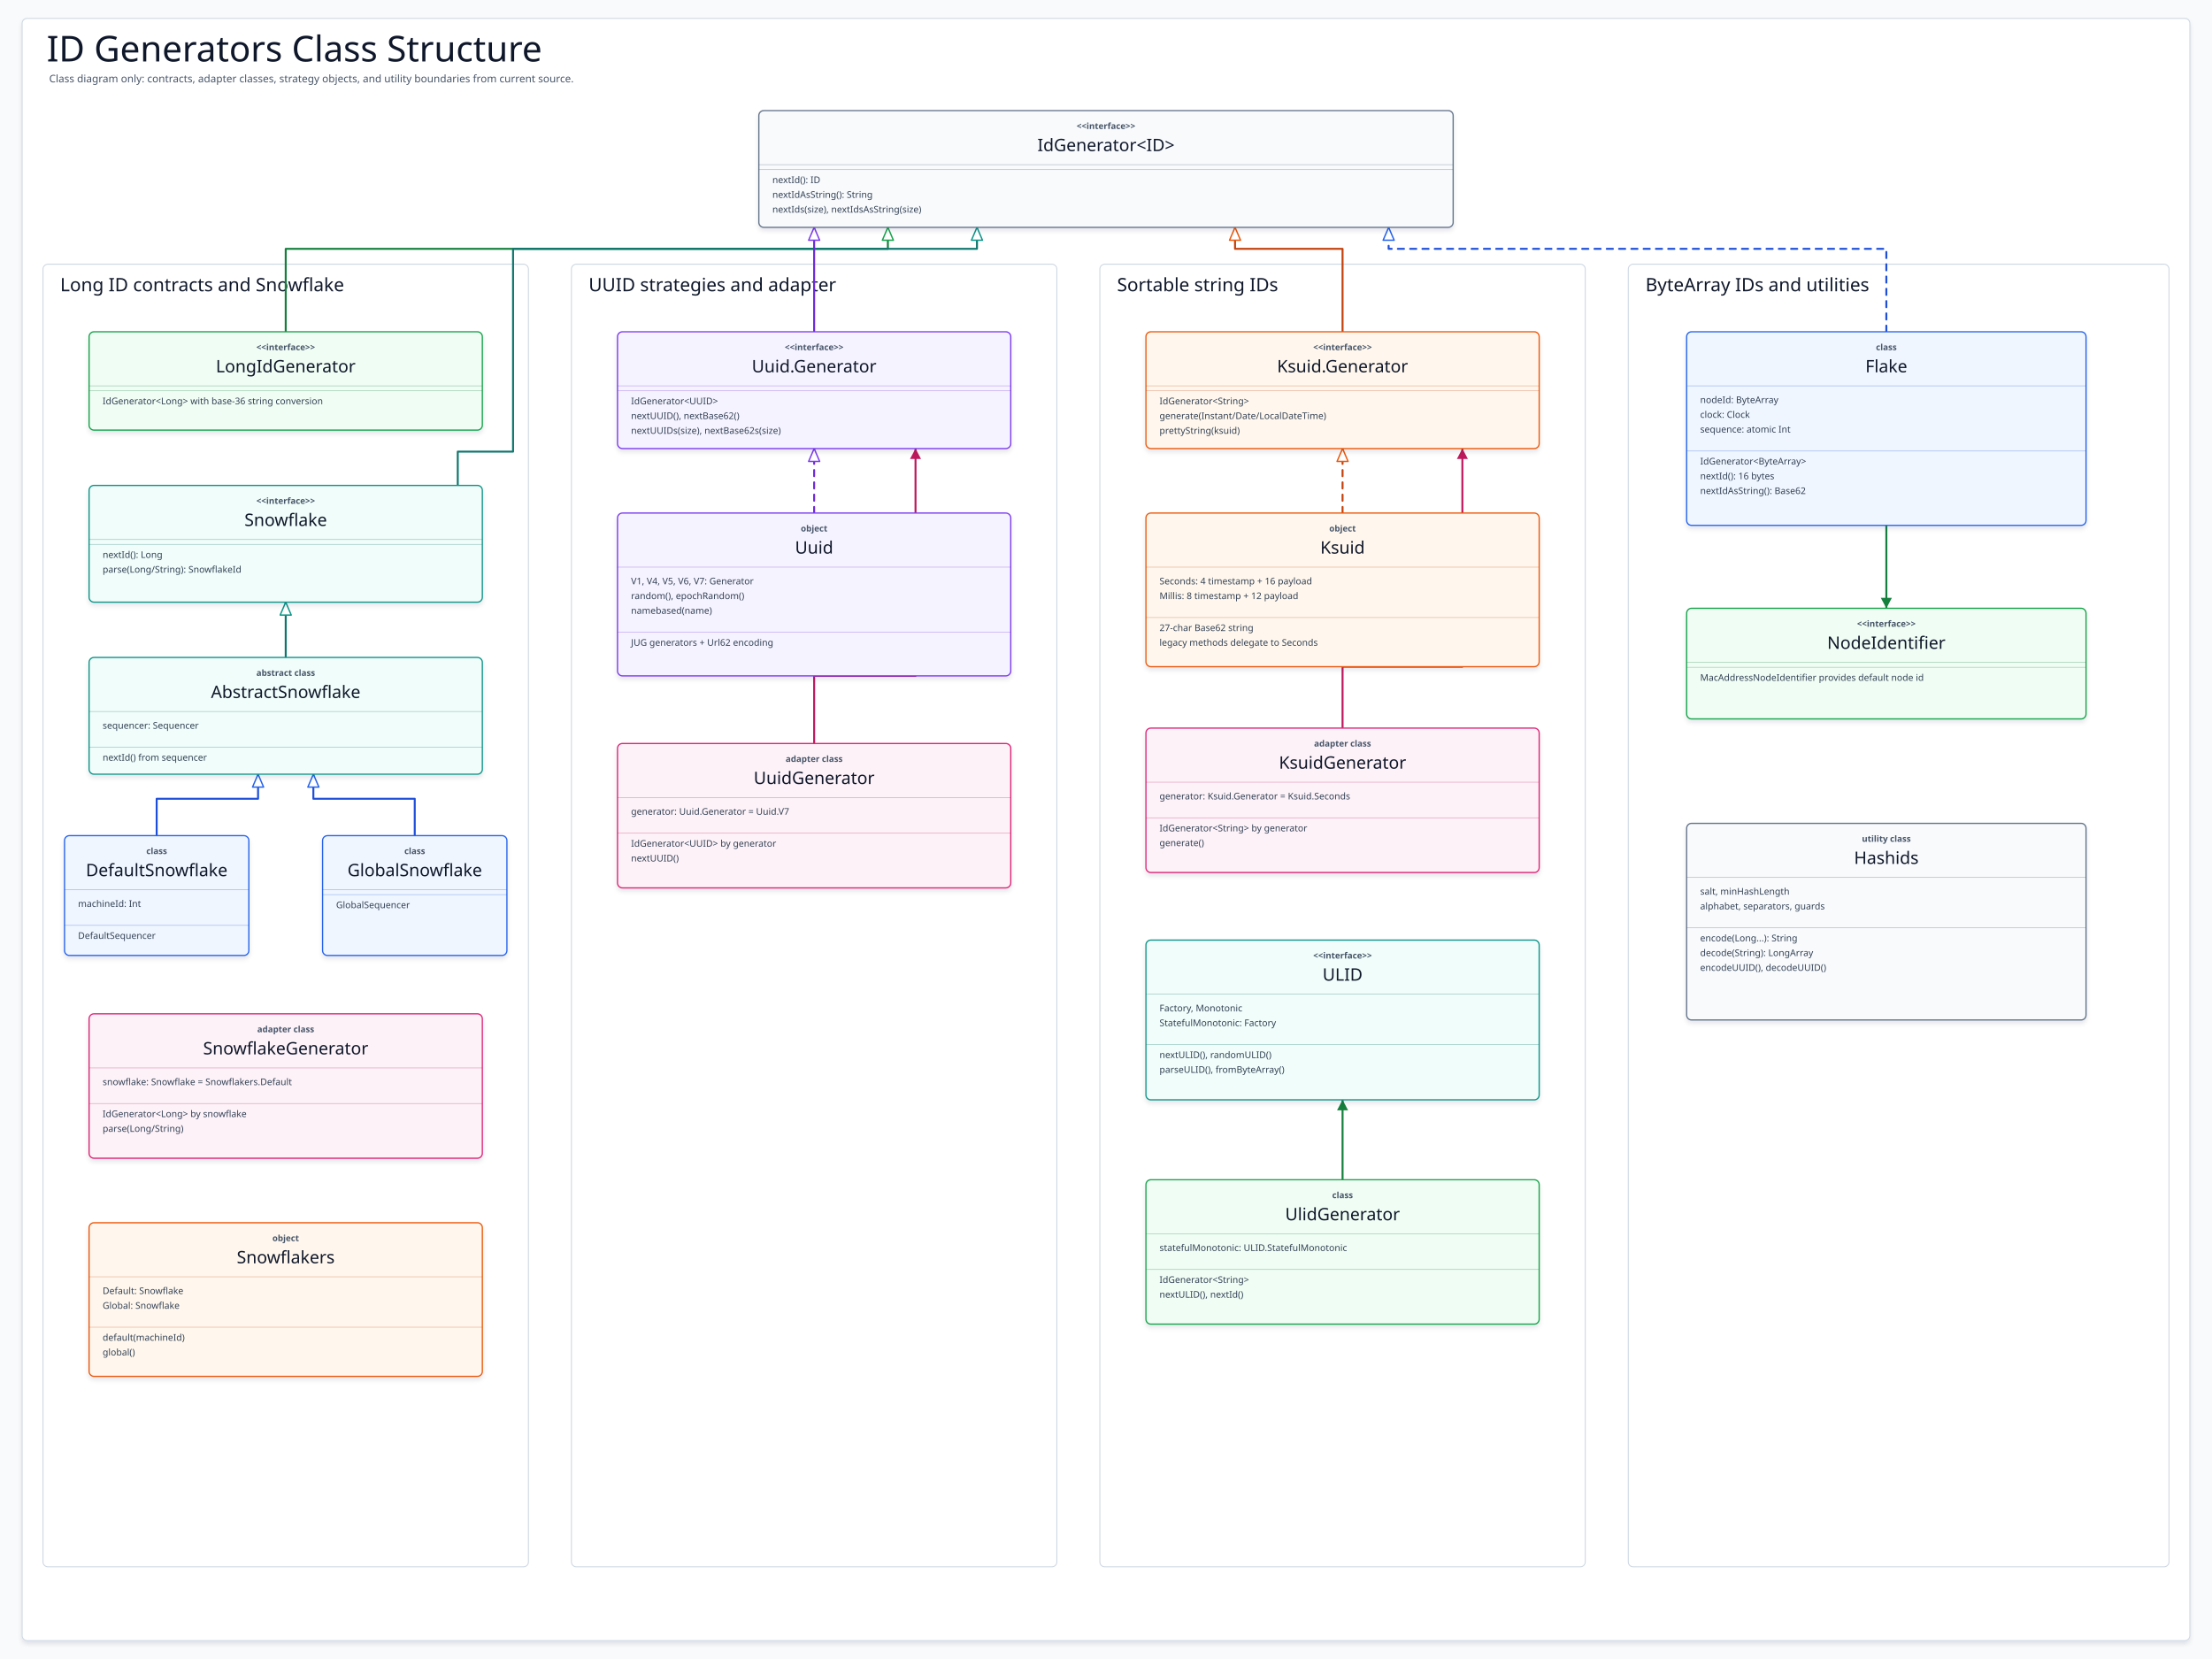
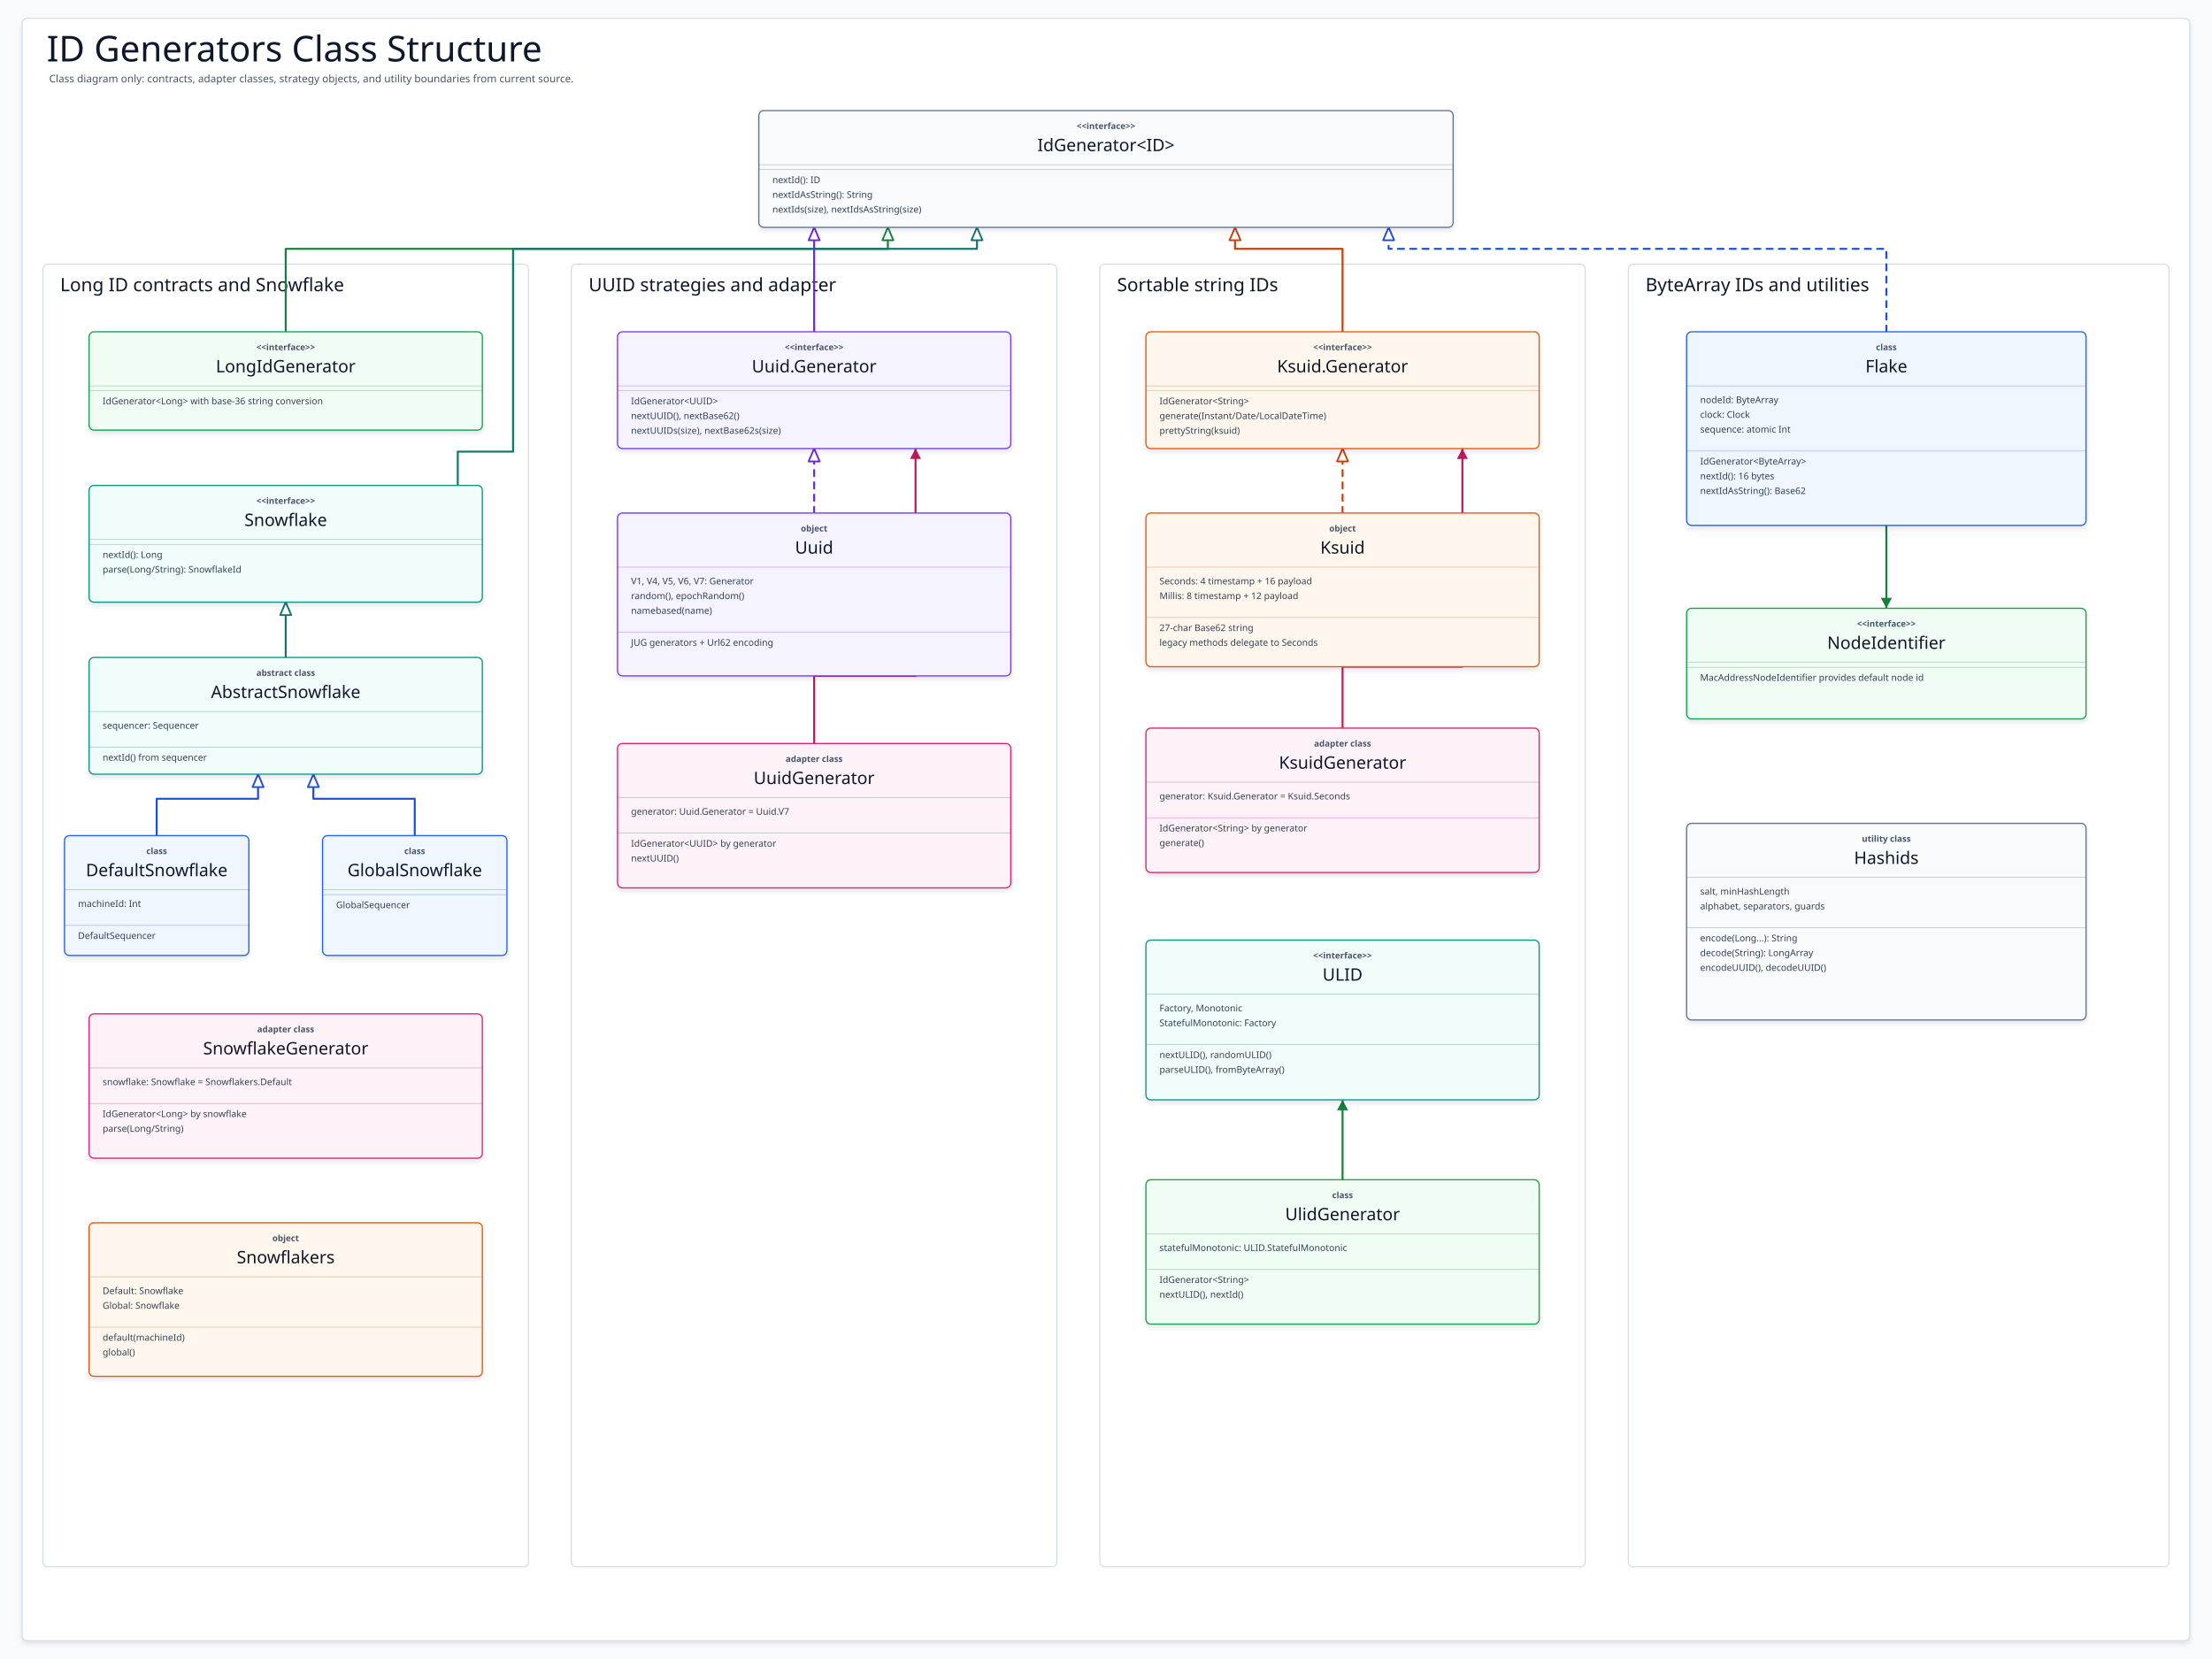
<svg xmlns="http://www.w3.org/2000/svg" data-intent="Explain the utils/idgenerators class structure from current source contracts." data-evidence="utils/idgenerators/README.md; utils/idgenerators/src/main/kotlin/io/bluetape4k/idgenerators/IdGenerator.kt; utils/idgenerators/src/main/kotlin/io/bluetape4k/idgenerators/LongIdGenerator.kt; utils/idgenerators/src/main/kotlin/io/bluetape4k/idgenerators/snowflake/Snowflake.kt; utils/idgenerators/src/main/kotlin/io/bluetape4k/idgenerators/snowflake/AbstractSnowflake.kt; utils/idgenerators/src/main/kotlin/io/bluetape4k/idgenerators/snowflake/DefaultSnowflake.kt; utils/idgenerators/src/main/kotlin/io/bluetape4k/idgenerators/snowflake/GlobalSnowflake.kt; utils/idgenerators/src/main/kotlin/io/bluetape4k/idgenerators/snowflake/SnowflakeGenerator.kt; utils/idgenerators/src/main/kotlin/io/bluetape4k/idgenerators/snowflake/Snowflakers.kt; utils/idgenerators/src/main/kotlin/io/bluetape4k/idgenerators/uuid/Uuid.kt; utils/idgenerators/src/main/kotlin/io/bluetape4k/idgenerators/uuid/UuidGenerator.kt; utils/idgenerators/src/main/kotlin/io/bluetape4k/idgenerators/ksuid/Ksuid.kt; utils/idgenerators/src/main/kotlin/io/bluetape4k/idgenerators/ksuid/KsuidGenerator.kt; utils/idgenerators/src/main/kotlin/io/bluetape4k/idgenerators/ulid/ULID.kt; utils/idgenerators/src/main/kotlin/io/bluetape4k/idgenerators/ulid/UlidGenerator.kt; utils/idgenerators/src/main/kotlin/io/bluetape4k/idgenerators/flake/Flake.kt; utils/idgenerators/src/main/kotlin/io/bluetape4k/idgenerators/hashids/Hashids.kt" data-source-read="utils/idgenerators/README.md; utils/idgenerators/src/main/kotlin/io/bluetape4k/idgenerators/IdGenerator.kt; utils/idgenerators/src/main/kotlin/io/bluetape4k/idgenerators/LongIdGenerator.kt; utils/idgenerators/src/main/kotlin/io/bluetape4k/idgenerators/snowflake/Snowflake.kt; utils/idgenerators/src/main/kotlin/io/bluetape4k/idgenerators/snowflake/AbstractSnowflake.kt; utils/idgenerators/src/main/kotlin/io/bluetape4k/idgenerators/snowflake/DefaultSnowflake.kt; utils/idgenerators/src/main/kotlin/io/bluetape4k/idgenerators/snowflake/GlobalSnowflake.kt; utils/idgenerators/src/main/kotlin/io/bluetape4k/idgenerators/snowflake/SnowflakeGenerator.kt; utils/idgenerators/src/main/kotlin/io/bluetape4k/idgenerators/snowflake/Snowflakers.kt; utils/idgenerators/src/main/kotlin/io/bluetape4k/idgenerators/uuid/Uuid.kt; utils/idgenerators/src/main/kotlin/io/bluetape4k/idgenerators/uuid/UuidGenerator.kt; utils/idgenerators/src/main/kotlin/io/bluetape4k/idgenerators/ksuid/Ksuid.kt; utils/idgenerators/src/main/kotlin/io/bluetape4k/idgenerators/ksuid/KsuidGenerator.kt; utils/idgenerators/src/main/kotlin/io/bluetape4k/idgenerators/ulid/ULID.kt; utils/idgenerators/src/main/kotlin/io/bluetape4k/idgenerators/ulid/UlidGenerator.kt; utils/idgenerators/src/main/kotlin/io/bluetape4k/idgenerators/flake/Flake.kt; utils/idgenerators/src/main/kotlin/io/bluetape4k/idgenerators/hashids/Hashids.kt" width="3600" height="2700" viewBox="0 0 3600 2700" role="img" aria-label="ID Generators Class Structure">
  <defs>
    <filter id="shadow" x="-8%" y="-8%" width="116%" height="116%">
      <feDropShadow dx="0" dy="5" stdDeviation="4" flood-color="#0F172A" flood-opacity="0.10" />
    </filter>
    <marker id="arrow-slate" markerWidth="22" markerHeight="22" refX="19" refY="11" orient="auto" markerUnits="userSpaceOnUse">
      <path stroke-dasharray="none" d="M 2 2 L 19 11 L 2 20 Z" fill="#475569" style="stroke-dasharray:none" />
    </marker>
    <marker id="inherit-slate" markerWidth="26" markerHeight="22" refX="23" refY="11" orient="auto" markerUnits="userSpaceOnUse">
      <path stroke-dasharray="none" d="M 2 2 L 23 11 L 2 20 Z" fill="#FFFFFF" stroke="#64748B" stroke-width="2.2" style="stroke-dasharray:none" stroke-linejoin="round" />
    </marker>
    <marker id="arrow-blue" markerWidth="22" markerHeight="22" refX="19" refY="11" orient="auto" markerUnits="userSpaceOnUse">
      <path stroke-dasharray="none" d="M 2 2 L 19 11 L 2 20 Z" fill="#1D4ED8" style="stroke-dasharray:none" />
    </marker>
    <marker id="inherit-blue" markerWidth="26" markerHeight="22" refX="23" refY="11" orient="auto" markerUnits="userSpaceOnUse">
      <path stroke-dasharray="none" d="M 2 2 L 23 11 L 2 20 Z" fill="#FFFFFF" stroke="#2563EB" stroke-width="2.2" style="stroke-dasharray:none" stroke-linejoin="round" />
    </marker>
    <marker id="arrow-teal" markerWidth="22" markerHeight="22" refX="19" refY="11" orient="auto" markerUnits="userSpaceOnUse">
      <path stroke-dasharray="none" d="M 2 2 L 19 11 L 2 20 Z" fill="#0F766E" style="stroke-dasharray:none" />
    </marker>
    <marker id="inherit-teal" markerWidth="26" markerHeight="22" refX="23" refY="11" orient="auto" markerUnits="userSpaceOnUse">
      <path stroke-dasharray="none" d="M 2 2 L 23 11 L 2 20 Z" fill="#FFFFFF" stroke="#0D9488" stroke-width="2.2" style="stroke-dasharray:none" stroke-linejoin="round" />
    </marker>
    <marker id="arrow-green" markerWidth="22" markerHeight="22" refX="19" refY="11" orient="auto" markerUnits="userSpaceOnUse">
      <path stroke-dasharray="none" d="M 2 2 L 19 11 L 2 20 Z" fill="#15803D" style="stroke-dasharray:none" />
    </marker>
    <marker id="inherit-green" markerWidth="26" markerHeight="22" refX="23" refY="11" orient="auto" markerUnits="userSpaceOnUse">
      <path stroke-dasharray="none" d="M 2 2 L 23 11 L 2 20 Z" fill="#FFFFFF" stroke="#16A34A" stroke-width="2.2" style="stroke-dasharray:none" stroke-linejoin="round" />
    </marker>
    <marker id="arrow-amber" markerWidth="22" markerHeight="22" refX="19" refY="11" orient="auto" markerUnits="userSpaceOnUse">
      <path stroke-dasharray="none" d="M 2 2 L 19 11 L 2 20 Z" fill="#C2410C" style="stroke-dasharray:none" />
    </marker>
    <marker id="inherit-amber" markerWidth="26" markerHeight="22" refX="23" refY="11" orient="auto" markerUnits="userSpaceOnUse">
      <path stroke-dasharray="none" d="M 2 2 L 23 11 L 2 20 Z" fill="#FFFFFF" stroke="#EA580C" stroke-width="2.2" style="stroke-dasharray:none" stroke-linejoin="round" />
    </marker>
    <marker id="arrow-pink" markerWidth="22" markerHeight="22" refX="19" refY="11" orient="auto" markerUnits="userSpaceOnUse">
      <path stroke-dasharray="none" d="M 2 2 L 19 11 L 2 20 Z" fill="#BE185D" style="stroke-dasharray:none" />
    </marker>
    <marker id="inherit-pink" markerWidth="26" markerHeight="22" refX="23" refY="11" orient="auto" markerUnits="userSpaceOnUse">
      <path stroke-dasharray="none" d="M 2 2 L 23 11 L 2 20 Z" fill="#FFFFFF" stroke="#DB2777" stroke-width="2.2" style="stroke-dasharray:none" stroke-linejoin="round" />
    </marker>
    <marker id="arrow-violet" markerWidth="22" markerHeight="22" refX="19" refY="11" orient="auto" markerUnits="userSpaceOnUse">
      <path stroke-dasharray="none" d="M 2 2 L 19 11 L 2 20 Z" fill="#6D28D9" style="stroke-dasharray:none" />
    </marker>
    <marker id="inherit-violet" markerWidth="26" markerHeight="22" refX="23" refY="11" orient="auto" markerUnits="userSpaceOnUse">
      <path stroke-dasharray="none" d="M 2 2 L 23 11 L 2 20 Z" fill="#FFFFFF" stroke="#7C3AED" stroke-width="2.2" style="stroke-dasharray:none" stroke-linejoin="round" />
    </marker>
    <style>
    svg{font-family:"Architects Daughter","Comic Mono","Comic Sans MS",ui-sans-serif,system-ui,sans-serif}
    .canvas{fill:#F8FAFC}
    .frame{fill:#FFFFFF;stroke:#CBD5E1;stroke-width:1.5;filter:url(#shadow)}
    .title{font-family:"Architects Daughter";font-size:58px;fill:#0F172A}
    .subtitle{font-family:"Comic Mono";font-size:17px;fill:#475569}
    .panel{fill:#FFFFFF;stroke:#CBD5E1;stroke-width:1.5}
    .panelTitle{font-family:"Architects Daughter";font-size:30px;fill:#0F172A;paint-order:stroke;stroke:#FFFFFF;stroke-width:5px;stroke-linejoin:round}
    .classBox{filter:url(#shadow);stroke-width:2}
    .kind{font-family:"Comic Mono";font-size:14px;fill:#475569;font-weight:700}
    .classTitle{font-family:"Architects Daughter";font-size:28px;fill:#0F172A}
    .member{font-family:"Comic Mono";font-size:15px;fill:#334155}
    .divider{stroke-width:1;opacity:.38}
    .edge{fill:none;stroke-width:3.2;stroke-linecap:round;stroke-linejoin:round}
    .dashed{stroke-dasharray:10 10}
  </style>
  </defs>
  <rect class="canvas" width="3600" height="2700" />
  <rect class="frame" x="36" y="30" width="3528" height="2640" rx="8" />
  <text class="title" x="76" y="100">ID Generators Class Structure</text>
  <text class="subtitle" x="80" y="134">Class diagram only: contracts, adapter classes, strategy objects, and utility boundaries from current source.</text>
  <g>
    <rect class="panel" x="70" y="430" width="790" height="2120" rx="8" />
    <text class="panelTitle" x="98" y="474">Long ID contracts and Snowflake</text>
  </g>
  <g>
    <rect class="panel" x="930" y="430" width="790" height="2120" rx="8" />
    <text class="panelTitle" x="958" y="474">UUID strategies and adapter</text>
  </g>
  <g>
    <rect class="panel" x="1790" y="430" width="790" height="2120" rx="8" />
    <text class="panelTitle" x="1818" y="474">Sortable string IDs</text>
  </g>
  <g>
    <rect class="panel" x="2650" y="430" width="880" height="2120" rx="8" />
    <text class="panelTitle" x="2678" y="474">ByteArray IDs and utilities</text>
  </g>
-   <path class="edge" data-from="LongIdGenerator" data-to="IdGenerator" d="M465 540 L465 405 L1445 405 L1445 370" stroke="#15803D" marker-end="url(#inherit-green)" />
-   <path class="edge" data-from="Snowflake" data-to="IdGenerator" d="M745 790 L745 735 L835 735 L835 405 L1590 405 L1590 370" stroke="#0F766E" marker-end="url(#inherit-teal)" />
-   <path class="edge" data-from="Uuid.Generator" data-to="IdGenerator" d="M1325 540 L1325 370" stroke="#6D28D9" marker-end="url(#inherit-violet)" />
-   <path class="edge" data-from="Ksuid.Generator" data-to="IdGenerator" d="M2185 540 L2185 405 L2010 405 L2010 370" stroke="#C2410C" marker-end="url(#inherit-amber)" />
-   <path class="edge dashed" data-from="Flake" data-to="IdGenerator" d="M3070 540 L3070 405 L2260 405 L2260 370" stroke="#1D4ED8" marker-end="url(#inherit-blue)" />
-   <path class="edge" data-from="AbstractSnowflake" data-to="Snowflake" d="M465 1070 L465 980" stroke="#0F766E" marker-end="url(#inherit-teal)" />
-   <path class="edge" data-from="DefaultSnowflake" data-to="AbstractSnowflake" d="M255 1360 L255 1300 L420 1300 L420 1260" stroke="#1D4ED8" marker-end="url(#inherit-blue)" />
-   <path class="edge" data-from="GlobalSnowflake" data-to="AbstractSnowflake" d="M675 1360 L675 1300 L510 1300 L510 1260" stroke="#1D4ED8" marker-end="url(#inherit-blue)" />
-   <path class="edge dashed" data-from="Uuid" data-to="Uuid.Generator" d="M1325 835 L1325 730" stroke="#6D28D9" marker-end="url(#inherit-violet)" />
+   <path class="edge" data-from="LongIdGenerator" data-to="IdGenerator" d="M465 540 L465 405 L1445 405 L1445 370" stroke="#15803D" />
+   <polygon points="1454,391 1445,370 1436,391" fill="#FFFFFF" stroke="#15803D" stroke-width="2.8" stroke-linejoin="round" stroke-dasharray="none" style="stroke-dasharray:none!important" />
+   <path class="edge" data-from="Snowflake" data-to="IdGenerator" d="M745 790 L745 735 L835 735 L835 405 L1590 405 L1590 370" stroke="#0F766E" />
+   <polygon points="1599,391 1590,370 1581,391" fill="#FFFFFF" stroke="#0F766E" stroke-width="2.8" stroke-linejoin="round" stroke-dasharray="none" style="stroke-dasharray:none!important" />
+   <path class="edge" data-from="Uuid.Generator" data-to="IdGenerator" d="M1325 540 L1325 370" stroke="#6D28D9" />
+   <polygon points="1334,391 1325,370 1316,391" fill="#FFFFFF" stroke="#6D28D9" stroke-width="2.8" stroke-linejoin="round" stroke-dasharray="none" style="stroke-dasharray:none!important" />
+   <path class="edge" data-from="Ksuid.Generator" data-to="IdGenerator" d="M2185 540 L2185 405 L2010 405 L2010 370" stroke="#C2410C" />
+   <polygon points="2019,391 2010,370 2001,391" fill="#FFFFFF" stroke="#C2410C" stroke-width="2.8" stroke-linejoin="round" stroke-dasharray="none" style="stroke-dasharray:none!important" />
+   <path class="edge dashed" data-from="Flake" data-to="IdGenerator" d="M3070 540 L3070 405 L2260 405 L2260 370" stroke="#1D4ED8" />
+   <polygon points="2269,391 2260,370 2251,391" fill="#FFFFFF" stroke="#1D4ED8" stroke-width="2.8" stroke-linejoin="round" stroke-dasharray="none" style="stroke-dasharray:none!important" />
+   <path class="edge" data-from="AbstractSnowflake" data-to="Snowflake" d="M465 1070 L465 980" stroke="#0F766E" />
+   <polygon points="474,1001 465,980 456,1001" fill="#FFFFFF" stroke="#0F766E" stroke-width="2.8" stroke-linejoin="round" stroke-dasharray="none" style="stroke-dasharray:none!important" />
+   <path class="edge" data-from="DefaultSnowflake" data-to="AbstractSnowflake" d="M255 1360 L255 1300 L420 1300 L420 1260" stroke="#1D4ED8" />
+   <polygon points="429,1281 420,1260 411,1281" fill="#FFFFFF" stroke="#1D4ED8" stroke-width="2.8" stroke-linejoin="round" stroke-dasharray="none" style="stroke-dasharray:none!important" />
+   <path class="edge" data-from="GlobalSnowflake" data-to="AbstractSnowflake" d="M675 1360 L675 1300 L510 1300 L510 1260" stroke="#1D4ED8" />
+   <polygon points="519,1281 510,1260 501,1281" fill="#FFFFFF" stroke="#1D4ED8" stroke-width="2.8" stroke-linejoin="round" stroke-dasharray="none" style="stroke-dasharray:none!important" />
+   <path class="edge dashed" data-from="Uuid" data-to="Uuid.Generator" d="M1325 835 L1325 730" stroke="#6D28D9" />
+   <polygon points="1334,751 1325,730 1316,751" fill="#FFFFFF" stroke="#6D28D9" stroke-width="2.8" stroke-linejoin="round" stroke-dasharray="none" style="stroke-dasharray:none!important" />
  <path class="edge" data-from="UuidGenerator" data-to="Uuid.Generator" d="M1325 1210 L1325 1100 L1490 1100 L1490 730" stroke="#BE185D" marker-end="url(#arrow-pink)" />
-   <path class="edge dashed" data-from="Ksuid" data-to="Ksuid.Generator" d="M2185 835 L2185 730" stroke="#C2410C" marker-end="url(#inherit-amber)" />
+   <path class="edge dashed" data-from="Ksuid" data-to="Ksuid.Generator" d="M2185 835 L2185 730" stroke="#C2410C" />
+   <polygon points="2194,751 2185,730 2176,751" fill="#FFFFFF" stroke="#C2410C" stroke-width="2.8" stroke-linejoin="round" stroke-dasharray="none" style="stroke-dasharray:none!important" />
  <path class="edge" data-from="KsuidGenerator" data-to="Ksuid.Generator" d="M2185 1185 L2185 1085 L2380 1085 L2380 730" stroke="#BE185D" marker-end="url(#arrow-pink)" />
  <path class="edge" data-from="UlidGenerator" data-to="ULID" d="M2185 1920 L2185 1790" stroke="#15803D" marker-end="url(#arrow-green)" />
  <path class="edge" data-from="Flake" data-to="NodeIdentifier" d="M3070 855 L3070 990" stroke="#15803D" marker-end="url(#arrow-green)" />
  <g id="IdGenerator">
    <rect class="classBox" x="1235" y="180" width="1130" height="190" rx="8" fill="#F8FAFC" stroke="#64748B" />
    <text class="kind" x="1800" y="210" text-anchor="middle">&lt;&lt;interface&gt;&gt;</text>
    <text class="classTitle" x="1800" y="246" text-anchor="middle">IdGenerator&lt;ID&gt;</text>
    <path class="divider" d="M1235 268H2365" stroke="#475569" />
    <path class="divider" d="M1235 276H2365" stroke="#475569" />
    <text class="member" x="1257" y="298">nextId(): ID</text>
    <text class="member" x="1257" y="322">nextIdAsString(): String</text>
    <text class="member" x="1257" y="346">nextIds(size), nextIdsAsString(size)</text>
  </g>
  <g id="LongIdGenerator">
    <rect class="classBox" x="145" y="540" width="640" height="160" rx="8" fill="#F0FDF4" stroke="#16A34A" />
    <text class="kind" x="465" y="570" text-anchor="middle">&lt;&lt;interface&gt;&gt;</text>
    <text class="classTitle" x="465" y="606" text-anchor="middle">LongIdGenerator</text>
    <path class="divider" d="M145 628H785" stroke="#15803D" />
    <path class="divider" d="M145 636H785" stroke="#15803D" />
    <text class="member" x="167" y="658">IdGenerator&lt;Long&gt; with base-36 string conversion</text>
  </g>
  <g id="Snowflake">
    <rect class="classBox" x="145" y="790" width="640" height="190" rx="8" fill="#F0FDFA" stroke="#0D9488" />
    <text class="kind" x="465" y="820" text-anchor="middle">&lt;&lt;interface&gt;&gt;</text>
    <text class="classTitle" x="465" y="856" text-anchor="middle">Snowflake</text>
    <path class="divider" d="M145 878H785" stroke="#0F766E" />
    <path class="divider" d="M145 886H785" stroke="#0F766E" />
    <text class="member" x="167" y="908">nextId(): Long</text>
    <text class="member" x="167" y="932">parse(Long/String): SnowflakeId</text>
  </g>
  <g id="AbstractSnowflake">
    <rect class="classBox" x="145" y="1070" width="640" height="190" rx="8" fill="#F0FDFA" stroke="#0D9488" />
    <text class="kind" x="465" y="1100" text-anchor="middle">abstract class</text>
    <text class="classTitle" x="465" y="1136" text-anchor="middle">AbstractSnowflake</text>
    <path class="divider" d="M145 1158H785" stroke="#0F766E" />
    <text class="member" x="167" y="1186">sequencer: Sequencer</text>
    <path class="divider" d="M145 1216H785" stroke="#0F766E" />
    <text class="member" x="167" y="1238">nextId() from sequencer</text>
  </g>
  <g id="DefaultSnowflake">
    <rect class="classBox" x="105" y="1360" width="300" height="195" rx="8" fill="#EFF6FF" stroke="#2563EB" />
    <text class="kind" x="255" y="1390" text-anchor="middle">class</text>
    <text class="classTitle" x="255" y="1426" text-anchor="middle">DefaultSnowflake</text>
    <path class="divider" d="M105 1448H405" stroke="#1D4ED8" />
    <text class="member" x="127" y="1476">machineId: Int</text>
    <path class="divider" d="M105 1506H405" stroke="#1D4ED8" />
    <text class="member" x="127" y="1528">DefaultSequencer</text>
  </g>
  <g id="GlobalSnowflake">
    <rect class="classBox" x="525" y="1360" width="300" height="195" rx="8" fill="#EFF6FF" stroke="#2563EB" />
    <text class="kind" x="675" y="1390" text-anchor="middle">class</text>
    <text class="classTitle" x="675" y="1426" text-anchor="middle">GlobalSnowflake</text>
    <path class="divider" d="M525 1448H825" stroke="#1D4ED8" />
    <path class="divider" d="M525 1456H825" stroke="#1D4ED8" />
    <text class="member" x="547" y="1478">GlobalSequencer</text>
  </g>
  <g id="SnowflakeGenerator">
    <rect class="classBox" x="145" y="1650" width="640" height="235" rx="8" fill="#FDF2F8" stroke="#DB2777" />
    <text class="kind" x="465" y="1680" text-anchor="middle">adapter class</text>
    <text class="classTitle" x="465" y="1716" text-anchor="middle">SnowflakeGenerator</text>
    <path class="divider" d="M145 1738H785" stroke="#BE185D" />
    <text class="member" x="167" y="1766">snowflake: Snowflake = Snowflakers.Default</text>
    <path class="divider" d="M145 1796H785" stroke="#BE185D" />
    <text class="member" x="167" y="1818">IdGenerator&lt;Long&gt; by snowflake</text>
    <text class="member" x="167" y="1842">parse(Long/String)</text>
  </g>
  <g id="Snowflakers">
    <rect class="classBox" x="145" y="1990" width="640" height="250" rx="8" fill="#FFF7ED" stroke="#EA580C" />
    <text class="kind" x="465" y="2020" text-anchor="middle">object</text>
    <text class="classTitle" x="465" y="2056" text-anchor="middle">Snowflakers</text>
    <path class="divider" d="M145 2078H785" stroke="#C2410C" />
    <text class="member" x="167" y="2106">Default: Snowflake</text>
    <text class="member" x="167" y="2130">Global: Snowflake</text>
    <path class="divider" d="M145 2160H785" stroke="#C2410C" />
    <text class="member" x="167" y="2182">default(machineId)</text>
    <text class="member" x="167" y="2206">global()</text>
  </g>
  <g id="UuidGeneratorContract">
    <rect class="classBox" x="1005" y="540" width="640" height="190" rx="8" fill="#F5F3FF" stroke="#7C3AED" />
    <text class="kind" x="1325" y="570" text-anchor="middle">&lt;&lt;interface&gt;&gt;</text>
    <text class="classTitle" x="1325" y="606" text-anchor="middle">Uuid.Generator</text>
    <path class="divider" d="M1005 628H1645" stroke="#6D28D9" />
    <path class="divider" d="M1005 636H1645" stroke="#6D28D9" />
    <text class="member" x="1027" y="658">IdGenerator&lt;UUID&gt;</text>
    <text class="member" x="1027" y="682">nextUUID(), nextBase62()</text>
    <text class="member" x="1027" y="706">nextUUIDs(size), nextBase62s(size)</text>
  </g>
  <g id="Uuid">
    <rect class="classBox" x="1005" y="835" width="640" height="265" rx="8" fill="#F5F3FF" stroke="#7C3AED" />
    <text class="kind" x="1325" y="865" text-anchor="middle">object</text>
    <text class="classTitle" x="1325" y="901" text-anchor="middle">Uuid</text>
    <path class="divider" d="M1005 923H1645" stroke="#6D28D9" />
    <text class="member" x="1027" y="951">V1, V4, V5, V6, V7: Generator</text>
    <text class="member" x="1027" y="975">random(), epochRandom()</text>
    <text class="member" x="1027" y="999">namebased(name)</text>
    <path class="divider" d="M1005 1029H1645" stroke="#6D28D9" />
    <text class="member" x="1027" y="1051">JUG generators + Url62 encoding</text>
  </g>
  <g id="UuidGenerator">
    <rect class="classBox" x="1005" y="1210" width="640" height="235" rx="8" fill="#FDF2F8" stroke="#DB2777" />
    <text class="kind" x="1325" y="1240" text-anchor="middle">adapter class</text>
    <text class="classTitle" x="1325" y="1276" text-anchor="middle">UuidGenerator</text>
    <path class="divider" d="M1005 1298H1645" stroke="#BE185D" />
    <text class="member" x="1027" y="1326">generator: Uuid.Generator = Uuid.V7</text>
    <path class="divider" d="M1005 1356H1645" stroke="#BE185D" />
    <text class="member" x="1027" y="1378">IdGenerator&lt;UUID&gt; by generator</text>
    <text class="member" x="1027" y="1402">nextUUID()</text>
  </g>
  <g id="KsuidGeneratorContract">
    <rect class="classBox" x="1865" y="540" width="640" height="190" rx="8" fill="#FFF7ED" stroke="#EA580C" />
    <text class="kind" x="2185" y="570" text-anchor="middle">&lt;&lt;interface&gt;&gt;</text>
    <text class="classTitle" x="2185" y="606" text-anchor="middle">Ksuid.Generator</text>
    <path class="divider" d="M1865 628H2505" stroke="#C2410C" />
    <path class="divider" d="M1865 636H2505" stroke="#C2410C" />
    <text class="member" x="1887" y="658">IdGenerator&lt;String&gt;</text>
    <text class="member" x="1887" y="682">generate(Instant/Date/LocalDateTime)</text>
    <text class="member" x="1887" y="706">prettyString(ksuid)</text>
  </g>
  <g id="Ksuid">
    <rect class="classBox" x="1865" y="835" width="640" height="250" rx="8" fill="#FFF7ED" stroke="#EA580C" />
    <text class="kind" x="2185" y="865" text-anchor="middle">object</text>
    <text class="classTitle" x="2185" y="901" text-anchor="middle">Ksuid</text>
    <path class="divider" d="M1865 923H2505" stroke="#C2410C" />
    <text class="member" x="1887" y="951">Seconds: 4 timestamp + 16 payload</text>
    <text class="member" x="1887" y="975">Millis: 8 timestamp + 12 payload</text>
    <path class="divider" d="M1865 1005H2505" stroke="#C2410C" />
    <text class="member" x="1887" y="1027">27-char Base62 string</text>
    <text class="member" x="1887" y="1051">legacy methods delegate to Seconds</text>
  </g>
  <g id="KsuidGenerator">
    <rect class="classBox" x="1865" y="1185" width="640" height="235" rx="8" fill="#FDF2F8" stroke="#DB2777" />
    <text class="kind" x="2185" y="1215" text-anchor="middle">adapter class</text>
    <text class="classTitle" x="2185" y="1251" text-anchor="middle">KsuidGenerator</text>
    <path class="divider" d="M1865 1273H2505" stroke="#BE185D" />
    <text class="member" x="1887" y="1301">generator: Ksuid.Generator = Ksuid.Seconds</text>
    <path class="divider" d="M1865 1331H2505" stroke="#BE185D" />
    <text class="member" x="1887" y="1353">IdGenerator&lt;String&gt; by generator</text>
    <text class="member" x="1887" y="1377">generate()</text>
  </g>
  <g id="ULID">
    <rect class="classBox" x="1865" y="1530" width="640" height="260" rx="8" fill="#F0FDFA" stroke="#0D9488" />
    <text class="kind" x="2185" y="1560" text-anchor="middle">&lt;&lt;interface&gt;&gt;</text>
    <text class="classTitle" x="2185" y="1596" text-anchor="middle">ULID</text>
    <path class="divider" d="M1865 1618H2505" stroke="#0F766E" />
    <text class="member" x="1887" y="1646">Factory, Monotonic</text>
    <text class="member" x="1887" y="1670">StatefulMonotonic: Factory</text>
    <path class="divider" d="M1865 1700H2505" stroke="#0F766E" />
    <text class="member" x="1887" y="1722">nextULID(), randomULID()</text>
    <text class="member" x="1887" y="1746">parseULID(), fromByteArray()</text>
  </g>
  <g id="UlidGenerator">
    <rect class="classBox" x="1865" y="1920" width="640" height="235" rx="8" fill="#F0FDF4" stroke="#16A34A" />
    <text class="kind" x="2185" y="1950" text-anchor="middle">class</text>
    <text class="classTitle" x="2185" y="1986" text-anchor="middle">UlidGenerator</text>
    <path class="divider" d="M1865 2008H2505" stroke="#15803D" />
    <text class="member" x="1887" y="2036">statefulMonotonic: ULID.StatefulMonotonic</text>
    <path class="divider" d="M1865 2066H2505" stroke="#15803D" />
    <text class="member" x="1887" y="2088">IdGenerator&lt;String&gt;</text>
    <text class="member" x="1887" y="2112">nextULID(), nextId()</text>
  </g>
  <g id="Flake">
    <rect class="classBox" x="2745" y="540" width="650" height="315" rx="8" fill="#EFF6FF" stroke="#2563EB" />
    <text class="kind" x="3070" y="570" text-anchor="middle">class</text>
    <text class="classTitle" x="3070" y="606" text-anchor="middle">Flake</text>
    <path class="divider" d="M2745 628H3395" stroke="#1D4ED8" />
    <text class="member" x="2767" y="656">nodeId: ByteArray</text>
    <text class="member" x="2767" y="680">clock: Clock</text>
    <text class="member" x="2767" y="704">sequence: atomic Int</text>
    <path class="divider" d="M2745 734H3395" stroke="#1D4ED8" />
    <text class="member" x="2767" y="756">IdGenerator&lt;ByteArray&gt;</text>
    <text class="member" x="2767" y="780">nextId(): 16 bytes</text>
    <text class="member" x="2767" y="804">nextIdAsString(): Base62</text>
  </g>
  <g id="NodeIdentifier">
    <rect class="classBox" x="2745" y="990" width="650" height="180" rx="8" fill="#F0FDF4" stroke="#16A34A" />
    <text class="kind" x="3070" y="1020" text-anchor="middle">&lt;&lt;interface&gt;&gt;</text>
    <text class="classTitle" x="3070" y="1056" text-anchor="middle">NodeIdentifier</text>
    <path class="divider" d="M2745 1078H3395" stroke="#15803D" />
    <path class="divider" d="M2745 1086H3395" stroke="#15803D" />
    <text class="member" x="2767" y="1108">MacAddressNodeIdentifier provides default node id</text>
  </g>
  <g id="Hashids">
    <rect class="classBox" x="2745" y="1340" width="650" height="320" rx="8" fill="#F8FAFC" stroke="#64748B" />
    <text class="kind" x="3070" y="1370" text-anchor="middle">utility class</text>
    <text class="classTitle" x="3070" y="1406" text-anchor="middle">Hashids</text>
    <path class="divider" d="M2745 1428H3395" stroke="#475569" />
    <text class="member" x="2767" y="1456">salt, minHashLength</text>
    <text class="member" x="2767" y="1480">alphabet, separators, guards</text>
    <path class="divider" d="M2745 1510H3395" stroke="#475569" />
    <text class="member" x="2767" y="1532">encode(Long...): String</text>
    <text class="member" x="2767" y="1556">decode(String): LongArray</text>
    <text class="member" x="2767" y="1580">encodeUUID(), decodeUUID()</text>
  </g>
</svg>
